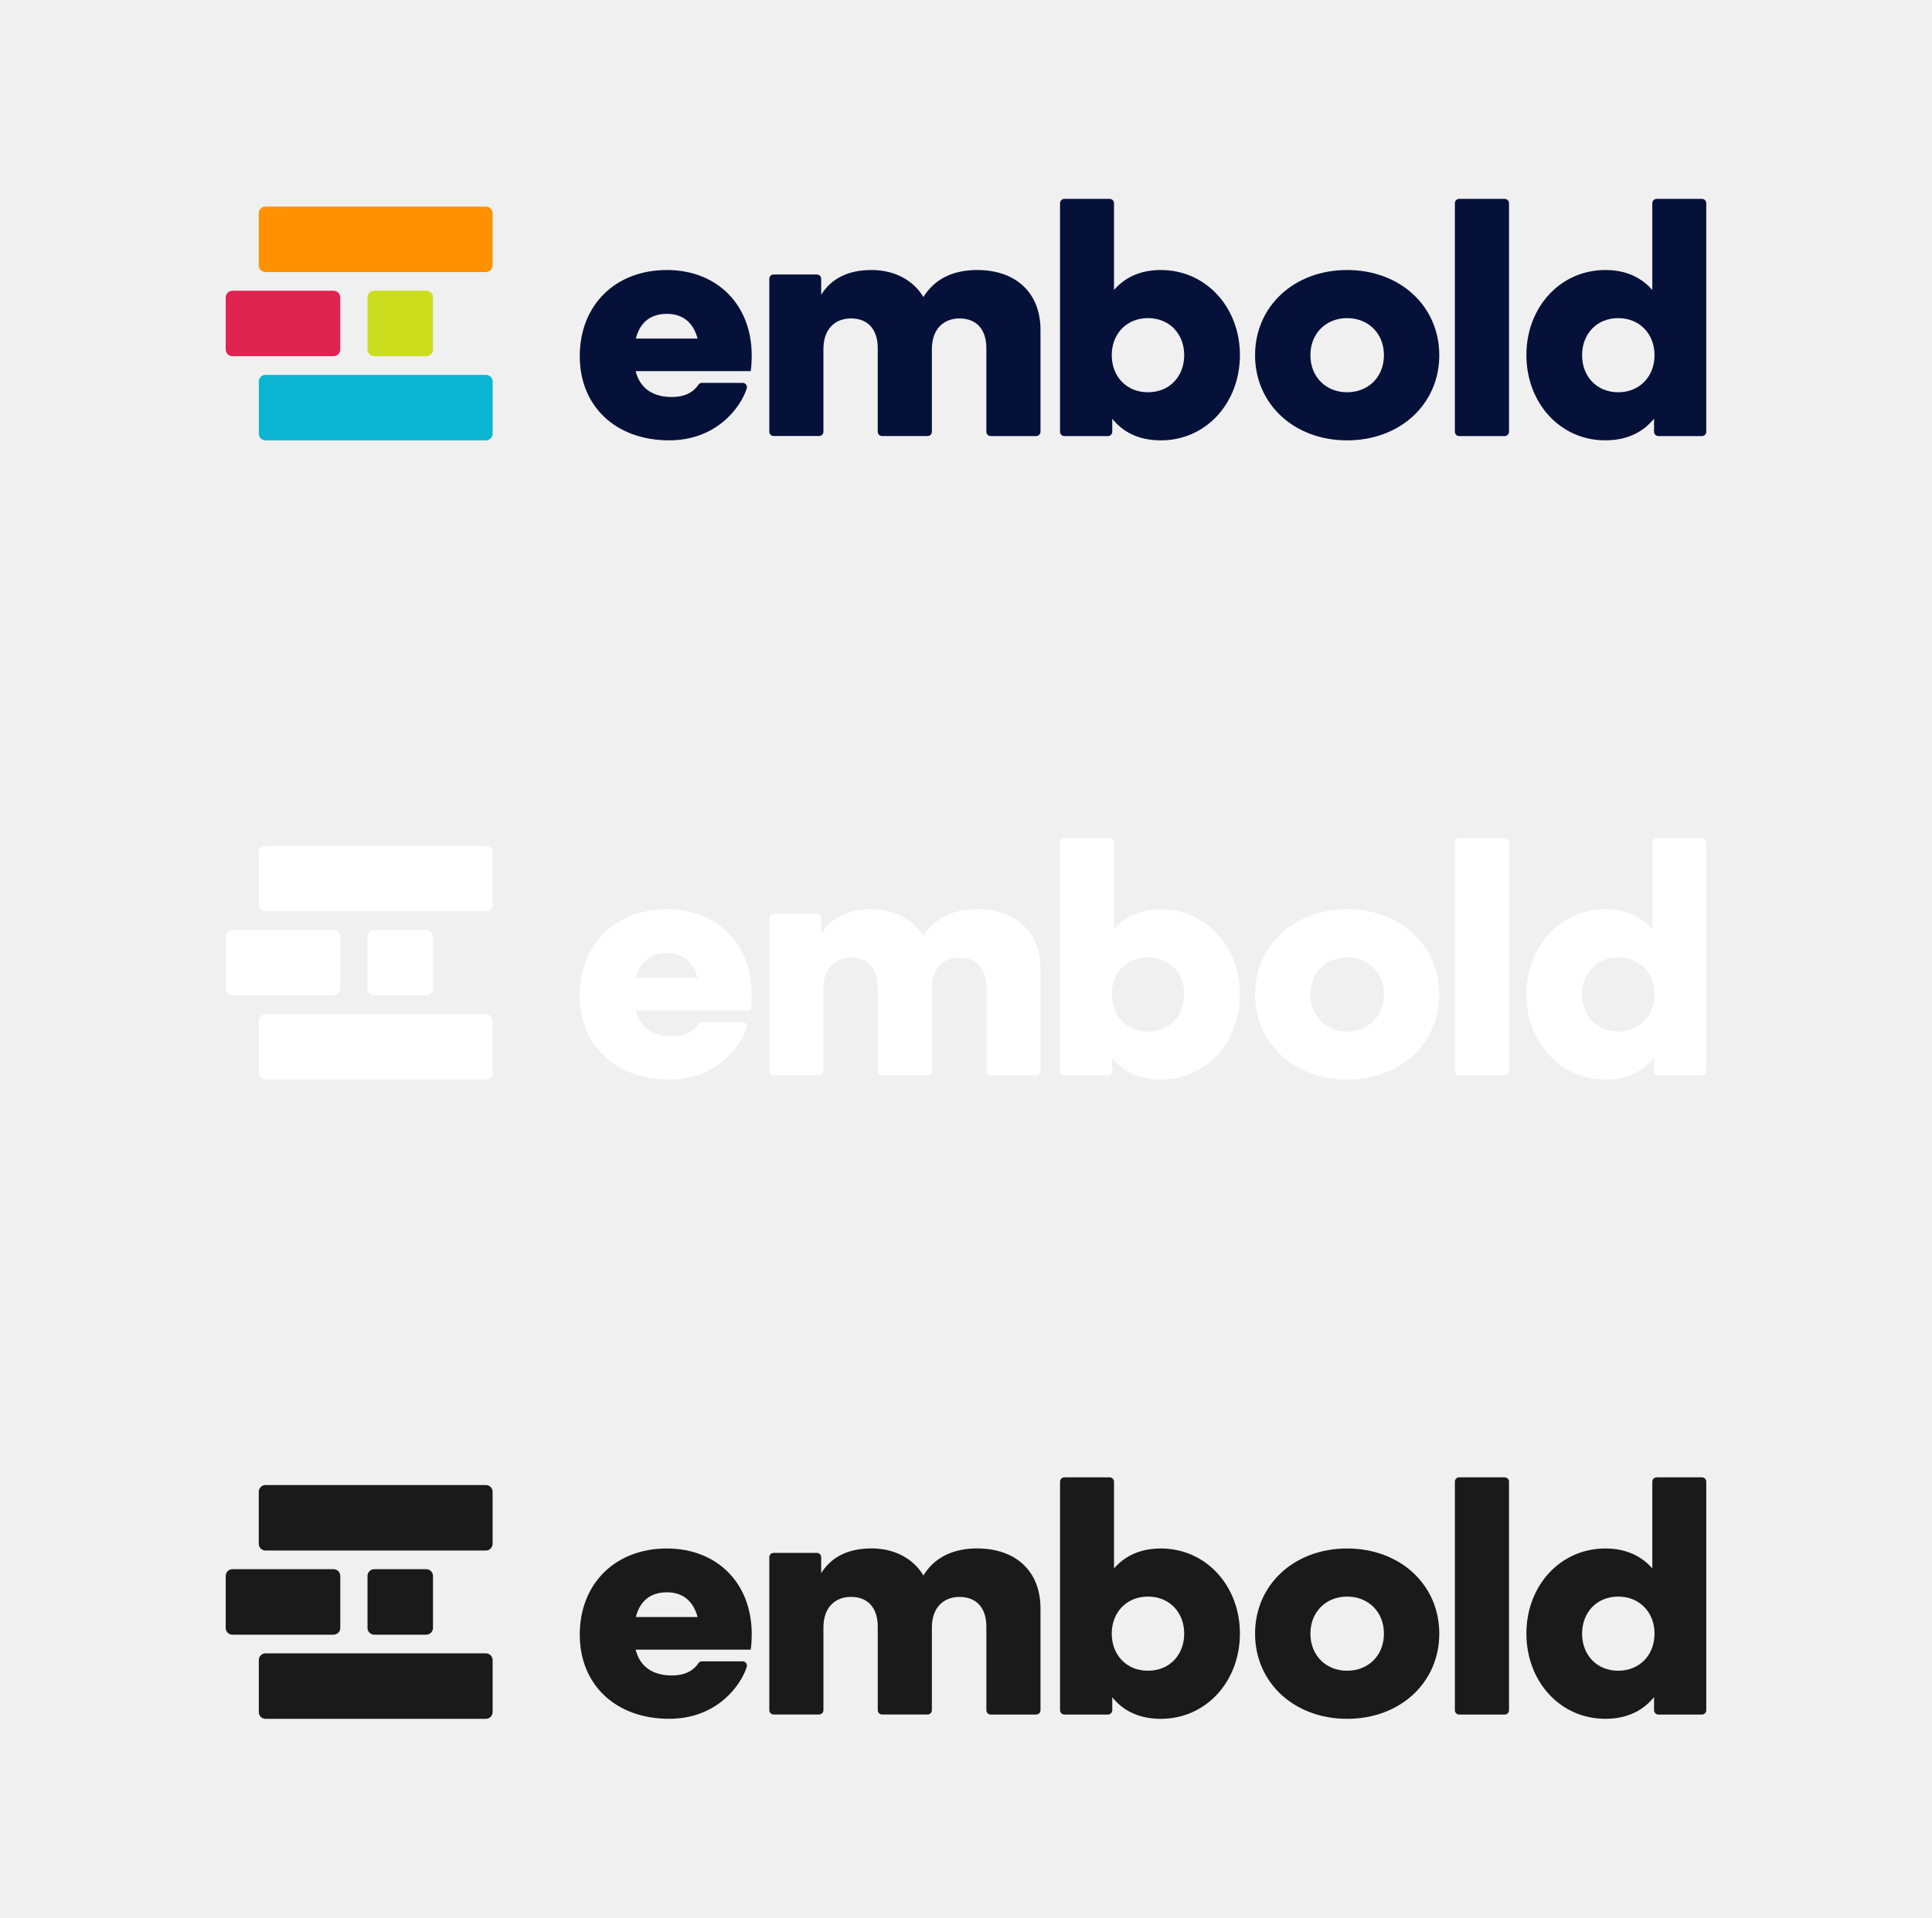
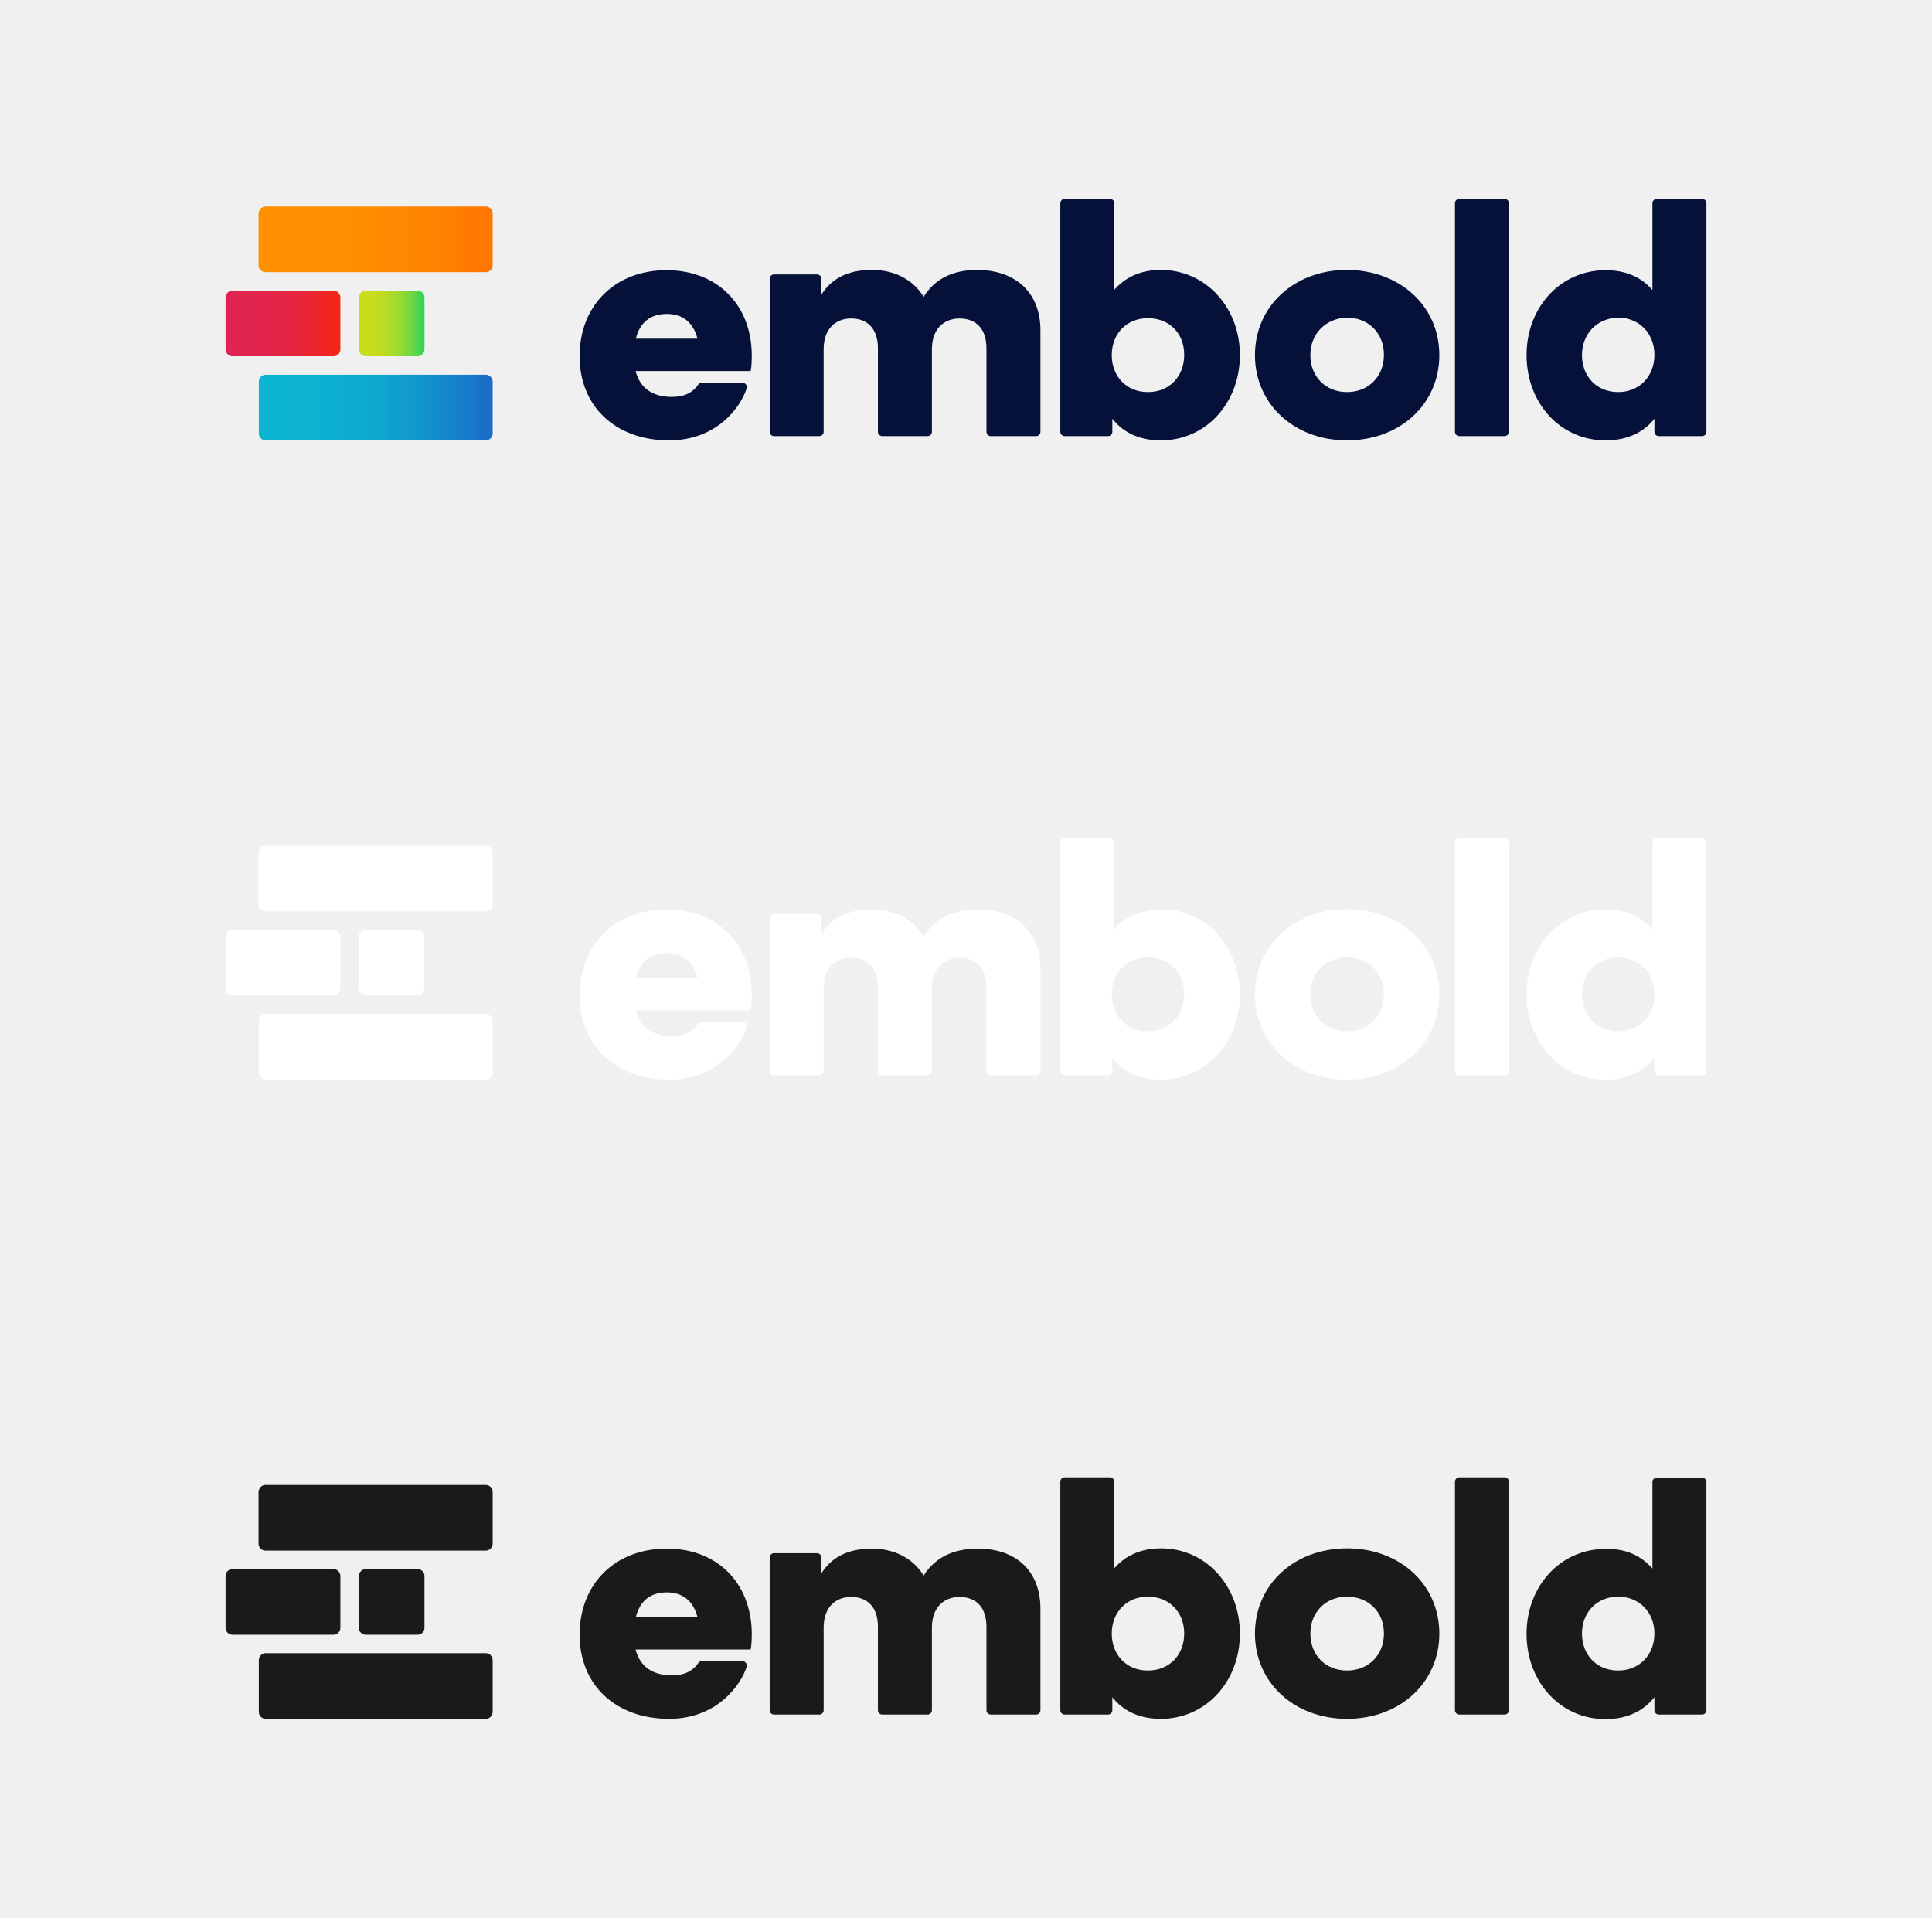
<svg xmlns="http://www.w3.org/2000/svg" version="1.1" id="Layer_1" x="0px" y="0px" viewBox="0 0 680 675" style="enable-background:new 0 0 680 675;" xml:space="preserve">
  <style type="text/css">
- 	.st0{fill:#FF9100;}
- 	.st1{fill:#E02451;}
- 	.st2{fill:#CBDD1D;}
- 	.st3{fill:#0BB5D1;}
+ 	.st0{fill:url(#SVGID_1_);}
+ 	.st1{fill:url(#SVGID_2_);}
+ 	.st2{fill:url(#SVGID_3_);}
+ 	.st3{fill:url(#SVGID_4_);}
	.st4{fill:#051138;}
	.st5{fill:#FFFFFF;}
	.st6{fill:#1A1A1A;}
</style>
+   <linearGradient id="SVGID_1_" gradientUnits="userSpaceOnUse" x1="91.08" y1="84.235" x2="173.38" y2="84.235">
+     <stop offset="0" style="stop-color:#FF9100" />
+     <stop offset="0.406" style="stop-color:#FF8E00" />
+     <stop offset="0.732" style="stop-color:#FF8400" />
+     <stop offset="1" style="stop-color:#FF7500" />
+   </linearGradient>
+   <path class="st0" d="M93.4,72.7H171c1.3,0,2.4,1.1,2.4,2.4v18.3c0,1.3-1.1,2.4-2.4,2.4H93.4c-1.3,0-2.4-1.1-2.4-2.4V75.1  C91.1,73.8,92.1,72.7,93.4,72.7z" />
+   <linearGradient id="SVGID_2_" gradientUnits="userSpaceOnUse" x1="79.44" y1="113.855" x2="119.77" y2="113.855">
+     <stop offset="0" style="stop-color:#E02451" />
+     <stop offset="0.288" style="stop-color:#E1244E" />
+     <stop offset="0.519" style="stop-color:#E42544" />
+     <stop offset="0.731" style="stop-color:#EA2533" />
+     <stop offset="0.93" style="stop-color:#F2271B" />
+     <stop offset="1" style="stop-color:#F52711" />
+   </linearGradient>
+   <path class="st1" d="M81.8,102.3h35.6c1.3,0,2.4,1.1,2.4,2.4V123c0,1.3-1.1,2.4-2.4,2.4H81.8c-1.3,0-2.4-1.1-2.4-2.4v-18.3  C79.4,103.4,80.5,102.3,81.8,102.3z" />
+   <linearGradient id="SVGID_3_" gradientUnits="userSpaceOnUse" x1="126.35" y1="113.855" x2="149.4" y2="113.855">
+     <stop offset="0" style="stop-color:#CBDD1D" />
+     <stop offset="0.198" style="stop-color:#C8DD1E" />
+     <stop offset="0.357" style="stop-color:#BEDC22" />
+     <stop offset="0.503" style="stop-color:#ADDB29" />
+     <stop offset="0.64" style="stop-color:#95D932" />
+     <stop offset="0.772" style="stop-color:#76D73E" />
+     <stop offset="0.898" style="stop-color:#51D44D" />
+     <stop offset="1" style="stop-color:#2DD15B" />
+   </linearGradient>
+   <path class="st2" d="M128.7,102.3H147c1.3,0,2.4,1.1,2.4,2.4V123c0,1.3-1.1,2.4-2.4,2.4h-18.3c-1.3,0-2.4-1.1-2.4-2.4v-18.3  C126.4,103.4,127.4,102.3,128.7,102.3z" />
+   <linearGradient id="SVGID_4_" gradientUnits="userSpaceOnUse" x1="91.09" y1="143.475" x2="173.39" y2="143.475">
+     <stop offset="0" style="stop-color:#0BB5D1" />
+     <stop offset="0.268" style="stop-color:#0CB2D1" />
+     <stop offset="0.484" style="stop-color:#0EA8CF" />
+     <stop offset="0.681" style="stop-color:#1197CD" />
+     <stop offset="0.866" style="stop-color:#167FCA" />
+     <stop offset="1" style="stop-color:#1B69C7" />
+   </linearGradient>
+   <path class="st3" d="M171,155H93.5c-1.3,0-2.4-1.1-2.4-2.4v-18.3c0-1.3,1.1-2.4,2.4-2.4H171c1.3,0,2.4,1.1,2.4,2.4v18.3  C173.4,153.9,172.3,155,171,155z" />
+   <path class="st4" d="M264.6,125c0,1.9-0.1,4.4-0.4,5.6h-40.5c1.6,6.2,6.2,9.1,12.8,9.1c4.2,0,7.3-1.4,9.3-4.4  c0.3-0.4,0.7-0.6,1.2-0.6h14.3c1,0,1.8,1,1.5,2c-2.1,6.6-10.5,18.3-27.3,18.3c-18.8,0-31.5-11.9-31.5-29.6  c0-17.9,12.5-30.3,30.6-30.3C252.4,95.1,264.5,107.2,264.6,125z M223.8,119.2h21.7c-1.5-5.7-5.2-8.7-10.8-8.7  C228.9,110.5,225.2,113.5,223.8,119.2z" />
+   <path class="st4" d="M366.2,116.2V152c0,0.8-0.7,1.5-1.5,1.5h-16c-0.8,0-1.5-0.7-1.5-1.5v-29.4c0-6.7-3.5-10.5-9.5-10.5  c-5.2,0-9.7,3.4-9.7,10.8V152c0,0.8-0.7,1.5-1.5,1.5h-16c-0.8,0-1.5-0.7-1.5-1.5v-29.4c0-6.7-3.5-10.5-9.4-10.5  c-5.3,0-9.7,3.4-9.7,10.8V152c0,0.8-0.7,1.5-1.5,1.5h-16c-0.8,0-1.5-0.7-1.5-1.5V98.1c0-0.8,0.7-1.5,1.5-1.5h15.2  c0.8,0,1.5,0.7,1.5,1.5v5.6c3.8-6,9.8-8.7,17.8-8.7c7.9,0,14.5,3.4,18.2,9.5c4-6.6,10.7-9.5,18.9-9.5  C357.6,95.1,366.2,103.1,366.2,116.2z" />
+   <path class="st4" d="M436.4,125c0,16.8-11.9,30-27.8,30c-8.1,0-13.5-3.1-17.1-7.6v4.6c0,0.8-0.7,1.5-1.5,1.5h-15.3  c-0.8,0-1.5-0.7-1.5-1.5V71.5c0-0.8,0.7-1.5,1.5-1.5h16c0.8,0,1.5,0.7,1.5,1.5v30.5c3.6-4.1,8.8-7,16.5-7  C424.5,95.1,436.4,108.3,436.4,125z M391.3,125c0,7.5,5.2,13,12.7,13c7.7,0,12.8-5.6,12.8-13.1S411.7,112,404,112  C396.5,112,391.3,117.5,391.3,125z" />
+   <path class="st4" d="M506.6,125c0,17.2-13.8,30-32.5,30c-18.6,0-32.4-12.8-32.4-30s13.8-30,32.4-30  C492.8,95.1,506.6,107.8,506.6,125z M461.2,125c0,7.7,5.5,13,12.9,13c7.5,0,13-5.4,13-13.1c0-7.7-5.5-13.1-13-13.1  C466.7,112,461.2,117.4,461.2,125z" />
+   <path class="st4" d="M529.6,153.5h-16c-0.8,0-1.5-0.7-1.5-1.5V71.5c0-0.8,0.7-1.5,1.5-1.5h16c0.8,0,1.5,0.7,1.5,1.5V152  C531.1,152.8,530.4,153.5,529.6,153.5z" />
+   <path class="st4" d="M581.6,102.1V71.5c0-0.8,0.7-1.5,1.5-1.5h16c0.8,0,1.5,0.7,1.5,1.5V152c0,0.8-0.7,1.5-1.5,1.5h-15.3  c-0.8,0-1.5-0.7-1.5-1.5v-4.6c-3.6,4.5-9.1,7.6-17.2,7.6c-16,0-27.8-13.2-27.8-30c0-16.7,11.8-29.9,27.8-29.9  C572.7,95.1,578,97.9,581.6,102.1z M556.8,125c0,7.4,5.1,13,12.7,13c7.5,0,12.8-5.5,12.8-13.1c0-7.5-5.3-13.1-12.8-13.1  C562,112,556.8,117.6,556.8,125z" />
+   <path class="st5" d="M93.4,297.7H171c1.3,0,2.4,1.1,2.4,2.4v18.3c0,1.3-1.1,2.4-2.4,2.4H93.4c-1.3,0-2.4-1.1-2.4-2.4v-18.3  C91.1,298.8,92.1,297.7,93.4,297.7z" />
+   <path class="st5" d="M81.8,327.3h35.6c1.3,0,2.4,1.1,2.4,2.4V348c0,1.3-1.1,2.4-2.4,2.4H81.8c-1.3,0-2.4-1.1-2.4-2.4v-18.3  C79.4,328.4,80.5,327.3,81.8,327.3z" />
+   <path class="st5" d="M128.7,327.3H147c1.3,0,2.4,1.1,2.4,2.4V348c0,1.3-1.1,2.4-2.4,2.4h-18.3c-1.3,0-2.4-1.1-2.4-2.4v-18.3  C126.4,328.4,127.4,327.3,128.7,327.3z" />
+   <path class="st5" d="M171,380H93.5c-1.3,0-2.4-1.1-2.4-2.4v-18.3c0-1.3,1.1-2.4,2.4-2.4H171c1.3,0,2.4,1.1,2.4,2.4v18.3  C173.4,378.9,172.3,380,171,380z" />
  <g>
-     <g>
-       <path class="st0" d="M93.45,72.71h77.56c1.31,0,2.37,1.06,2.37,2.37v18.31c0,1.31-1.06,2.37-2.37,2.37H93.45    c-1.31,0-2.37-1.06-2.37-2.37V75.07C91.08,73.77,92.14,72.71,93.45,72.71z" />
-       <path class="st1" d="M81.81,102.33h35.59c1.31,0,2.37,1.06,2.37,2.37v18.31c0,1.31-1.06,2.37-2.37,2.37H81.81    c-1.31,0-2.37-1.06-2.37-2.37V104.7C79.45,103.39,80.51,102.33,81.81,102.33z" />
-       <path class="st2" d="M131.72,102.33h18.31c1.31,0,2.37,1.06,2.37,2.37v18.31c0,1.31-1.06,2.37-2.37,2.37h-18.31    c-1.31,0-2.37-1.06-2.37-2.37V104.7C129.35,103.39,130.41,102.33,131.72,102.33z" />
-       <path class="st3" d="M171.02,155H93.46c-1.31,0-2.37-1.06-2.37-2.37v-18.31c0-1.31,1.06-2.37,2.37-2.37h77.56    c1.31,0,2.37,1.06,2.37,2.37v18.31C173.38,153.94,172.32,155,171.02,155z" />
-     </g>
-     <g>
-       <path class="st4" d="M264.58,125.02c0,1.86-0.12,4.41-0.37,5.62h-40.49c1.58,6.2,6.21,9.1,12.79,9.1c4.17,0,7.3-1.38,9.34-4.36    c0.27-0.4,0.74-0.62,1.23-0.62h14.29c1.03,0,1.77,0.99,1.46,1.97c-2.08,6.55-10.53,18.26-27.29,18.26    c-18.75,0-31.48-11.89-31.48-29.63c0-17.92,12.48-30.32,30.62-30.32C252.41,95.05,264.52,107.22,264.58,125.02z M223.79,119.17    h21.74c-1.52-5.68-5.24-8.7-10.78-8.7C228.85,110.47,225.25,113.54,223.79,119.17z" />
-       <path class="st4" d="M366.22,116.15v35.82c0,0.84-0.68,1.52-1.52,1.52h-16.01c-0.84,0-1.52-0.68-1.52-1.52v-29.38    c0-6.73-3.53-10.5-9.5-10.5c-5.24,0-9.68,3.42-9.68,10.78v29.09c0,0.84-0.68,1.52-1.52,1.52h-16.01c-0.84,0-1.52-0.68-1.52-1.52    v-29.38c0-6.73-3.53-10.5-9.44-10.5c-5.3,0-9.68,3.42-9.68,10.78v29.09c0,0.84-0.68,1.52-1.52,1.52h-16.01    c-0.84,0-1.52-0.68-1.52-1.52V98.13c0-0.84,0.68-1.52,1.52-1.52h15.22c0.84,0,1.52,0.68,1.52,1.52v5.61    c3.77-5.97,9.8-8.7,17.78-8.7c7.85,0,14.55,3.42,18.2,9.51c4.02-6.55,10.71-9.51,18.93-9.51    C357.57,95.05,366.22,103.05,366.22,116.15z" />
-       <path class="st4" d="M436.41,124.97c0,16.81-11.87,30.03-27.82,30.03c-8.1,0-13.52-3.13-17.11-7.6v4.57    c0,0.84-0.68,1.52-1.52,1.52h-15.34c-0.84,0-1.52-0.68-1.52-1.52V71.52c0-0.84,0.68-1.52,1.52-1.52h15.95    c0.84,0,1.52,0.68,1.52,1.52v30.54c3.59-4.12,8.83-7.02,16.5-7.02C424.54,95.05,436.41,108.27,436.41,124.97z M391.3,125.02    c0,7.54,5.24,13.05,12.72,13.05c7.67,0,12.78-5.62,12.78-13.05s-5.11-13.05-12.78-13.05C396.53,111.98,391.3,117.49,391.3,125.02z    " />
-       <path class="st4" d="M506.58,125.02c0,17.22-13.76,29.98-32.45,29.98c-18.63,0-32.39-12.76-32.39-29.98    c0-17.22,13.76-29.98,32.39-29.98C492.82,95.05,506.58,107.8,506.58,125.02z M461.22,125.02c0,7.65,5.48,13.05,12.91,13.05    c7.49,0,12.97-5.39,12.97-13.05c0-7.65-5.48-13.05-12.97-13.05C466.7,111.98,461.22,117.37,461.22,125.02z" />
-       <path class="st4" d="M529.6,153.49h-16.01c-0.84,0-1.52-0.68-1.52-1.52V71.52c0-0.84,0.68-1.52,1.52-1.52h16.01    c0.84,0,1.52,0.68,1.52,1.52v80.45C531.12,152.81,530.44,153.49,529.6,153.49z" />
-       <path class="st4" d="M581.56,102.06V71.52c0-0.84,0.68-1.52,1.52-1.52h15.95c0.84,0,1.52,0.68,1.52,1.52v80.45    c0,0.84-0.68,1.52-1.52,1.52h-15.34c-0.84,0-1.52-0.68-1.52-1.52v-4.63c-3.59,4.46-9.07,7.65-17.17,7.65    c-15.95,0-27.76-13.22-27.76-30.03c0-16.7,11.81-29.92,27.82-29.92C572.67,95.05,577.96,97.95,581.56,102.06z M556.84,125.02    c0,7.42,5.11,13.05,12.72,13.05c7.49,0,12.78-5.51,12.78-13.05c0-7.54-5.3-13.05-12.78-13.05    C561.95,111.98,556.84,117.6,556.84,125.02z" />
-     </g>
+     <path class="st5" d="M264.6,350c0,1.9-0.1,4.4-0.4,5.6h-40.5c1.6,6.2,6.2,9.1,12.8,9.1c4.2,0,7.3-1.4,9.3-4.4   c0.3-0.4,0.7-0.6,1.2-0.6h14.3c1,0,1.8,1,1.5,2c-2.1,6.5-10.5,18.3-27.3,18.3c-18.8,0-31.5-11.9-31.5-29.6   c0-17.9,12.5-30.3,30.6-30.3C252.4,320,264.5,332.2,264.6,350z M223.8,344.2h21.7c-1.5-5.7-5.2-8.7-10.8-8.7   C228.9,335.5,225.2,338.5,223.8,344.2z" />
+     <path class="st5" d="M366.2,341.1V377c0,0.8-0.7,1.5-1.5,1.5h-16c-0.8,0-1.5-0.7-1.5-1.5v-29.4c0-6.7-3.5-10.5-9.5-10.5   c-5.2,0-9.7,3.4-9.7,10.8V377c0,0.8-0.7,1.5-1.5,1.5h-16c-0.8,0-1.5-0.7-1.5-1.5v-29.4c0-6.7-3.5-10.5-9.4-10.5   c-5.3,0-9.7,3.4-9.7,10.8v29.1c0,0.8-0.7,1.5-1.5,1.5h-16c-0.8,0-1.5-0.7-1.5-1.5v-53.8c0-0.8,0.7-1.5,1.5-1.5h15.2   c0.8,0,1.5,0.7,1.5,1.5v5.6c3.8-6,9.8-8.7,17.8-8.7c7.9,0,14.5,3.4,18.2,9.5c4-6.5,10.7-9.5,18.9-9.5   C357.6,320,366.2,328,366.2,341.1z" />
+     <path class="st5" d="M436.4,350c0,16.8-11.9,30-27.8,30c-8.1,0-13.5-3.1-17.1-7.6v4.6c0,0.8-0.7,1.5-1.5,1.5h-15.3   c-0.8,0-1.5-0.7-1.5-1.5v-80.4c0-0.8,0.7-1.5,1.5-1.5h16c0.8,0,1.5,0.7,1.5,1.5v30.5c3.6-4.1,8.8-7,16.5-7   C424.5,320,436.4,333.3,436.4,350z M391.3,350c0,7.5,5.2,13,12.7,13c7.7,0,12.8-5.6,12.8-13s-5.1-13-12.8-13   C396.5,337,391.3,342.5,391.3,350z" />
+     <path class="st5" d="M506.6,350c0,17.2-13.8,30-32.5,30c-18.6,0-32.4-12.8-32.4-30s13.8-30,32.4-30   C492.8,320,506.6,332.8,506.6,350z M461.2,350c0,7.6,5.5,13,12.9,13c7.5,0,13-5.4,13-13c0-7.6-5.5-13-13-13   C466.7,337,461.2,342.4,461.2,350z" />
+     <path class="st5" d="M529.6,378.5h-16c-0.8,0-1.5-0.7-1.5-1.5v-80.4c0-0.8,0.7-1.5,1.5-1.5h16c0.8,0,1.5,0.7,1.5,1.5V377   C531.1,377.8,530.4,378.5,529.6,378.5z" />
+     <path class="st5" d="M581.6,327.1v-30.5c0-0.8,0.7-1.5,1.5-1.5h16c0.8,0,1.5,0.7,1.5,1.5V377c0,0.8-0.7,1.5-1.5,1.5h-15.3   c-0.8,0-1.5-0.7-1.5-1.5v-4.6c-3.6,4.5-9.1,7.6-17.2,7.6c-16,0-27.8-13.2-27.8-30c0-16.7,11.8-29.9,27.8-29.9   C572.7,320,578,323,581.6,327.1z M556.8,350c0,7.4,5.1,13,12.7,13c7.5,0,12.8-5.5,12.8-13c0-7.5-5.3-13-12.8-13   C562,337,556.8,342.6,556.8,350z" />
  </g>
+   <path class="st6" d="M93.4,522.7H171c1.3,0,2.4,1.1,2.4,2.4v18.3c0,1.3-1.1,2.4-2.4,2.4H93.4c-1.3,0-2.4-1.1-2.4-2.4v-18.3  C91.1,523.8,92.1,522.7,93.4,522.7z" />
+   <path class="st6" d="M81.8,552.3h35.6c1.3,0,2.4,1.1,2.4,2.4V573c0,1.3-1.1,2.4-2.4,2.4H81.8c-1.3,0-2.4-1.1-2.4-2.4v-18.3  C79.4,553.4,80.5,552.3,81.8,552.3z" />
+   <path class="st6" d="M128.7,552.3H147c1.3,0,2.4,1.1,2.4,2.4V573c0,1.3-1.1,2.4-2.4,2.4h-18.3c-1.3,0-2.4-1.1-2.4-2.4v-18.3  C126.4,553.4,127.4,552.3,128.7,552.3z" />
+   <path class="st6" d="M171,605H93.5c-1.3,0-2.4-1.1-2.4-2.4v-18.3c0-1.3,1.1-2.4,2.4-2.4H171c1.3,0,2.4,1.1,2.4,2.4v18.3  C173.4,603.9,172.3,605,171,605z" />
  <g>
-     <g>
-       <path class="st5" d="M93.45,297.71h77.56c1.31,0,2.37,1.06,2.37,2.37v18.31c0,1.31-1.06,2.37-2.37,2.37H93.45    c-1.31,0-2.37-1.06-2.37-2.37v-18.31C91.08,298.77,92.14,297.71,93.45,297.71z" />
-       <path class="st5" d="M81.81,327.33h35.59c1.31,0,2.37,1.06,2.37,2.37v18.31c0,1.31-1.06,2.37-2.37,2.37H81.81    c-1.31,0-2.37-1.06-2.37-2.37V329.7C79.45,328.39,80.51,327.33,81.81,327.33z" />
-       <path class="st5" d="M131.72,327.33h18.31c1.31,0,2.37,1.06,2.37,2.37v18.31c0,1.31-1.06,2.37-2.37,2.37h-18.31    c-1.31,0-2.37-1.06-2.37-2.37V329.7C129.35,328.39,130.41,327.33,131.72,327.33z" />
-       <path class="st5" d="M171.02,380H93.46c-1.31,0-2.37-1.06-2.37-2.37v-18.31c0-1.31,1.06-2.37,2.37-2.37h77.56    c1.31,0,2.37,1.06,2.37,2.37v18.31C173.38,378.94,172.32,380,171.02,380z" />
-     </g>
-     <g>
-       <path class="st5" d="M264.58,350.02c0,1.86-0.12,4.41-0.37,5.62h-40.49c1.58,6.2,6.21,9.1,12.79,9.1c4.17,0,7.3-1.38,9.34-4.36    c0.27-0.4,0.74-0.62,1.23-0.62h14.29c1.03,0,1.77,0.99,1.46,1.97c-2.08,6.55-10.53,18.26-27.29,18.26    c-18.75,0-31.48-11.89-31.48-29.63c0-17.92,12.48-30.32,30.62-30.32C252.41,320.05,264.52,332.22,264.58,350.02z M223.79,344.17    h21.74c-1.52-5.68-5.24-8.7-10.78-8.7C228.85,335.47,225.25,338.54,223.79,344.17z" />
-       <path class="st5" d="M366.22,341.15v35.82c0,0.84-0.68,1.52-1.52,1.52h-16.01c-0.84,0-1.52-0.68-1.52-1.52v-29.38    c0-6.73-3.53-10.5-9.5-10.5c-5.24,0-9.68,3.42-9.68,10.78v29.09c0,0.84-0.68,1.52-1.52,1.52h-16.01c-0.84,0-1.52-0.68-1.52-1.52    v-29.38c0-6.73-3.53-10.5-9.44-10.5c-5.3,0-9.68,3.42-9.68,10.78v29.09c0,0.84-0.68,1.52-1.52,1.52h-16.01    c-0.84,0-1.52-0.68-1.52-1.52v-53.84c0-0.84,0.68-1.52,1.52-1.52h15.22c0.84,0,1.52,0.68,1.52,1.52v5.61    c3.77-5.97,9.8-8.7,17.78-8.7c7.85,0,14.55,3.42,18.2,9.51c4.02-6.55,10.71-9.51,18.93-9.51    C357.57,320.05,366.22,328.05,366.22,341.15z" />
-       <path class="st5" d="M436.41,349.97c0,16.81-11.87,30.03-27.82,30.03c-8.1,0-13.52-3.13-17.11-7.6v4.57    c0,0.84-0.68,1.52-1.52,1.52h-15.34c-0.84,0-1.52-0.68-1.52-1.52v-80.45c0-0.84,0.68-1.52,1.52-1.52h15.95    c0.84,0,1.52,0.68,1.52,1.52v30.54c3.59-4.12,8.83-7.02,16.5-7.02C424.54,320.05,436.41,333.27,436.41,349.97z M391.3,350.02    c0,7.54,5.24,13.05,12.72,13.05c7.67,0,12.78-5.62,12.78-13.05s-5.11-13.05-12.78-13.05C396.53,336.98,391.3,342.49,391.3,350.02z    " />
-       <path class="st5" d="M506.58,350.02c0,17.22-13.76,29.98-32.45,29.98c-18.63,0-32.39-12.76-32.39-29.98    c0-17.22,13.76-29.98,32.39-29.98C492.82,320.05,506.58,332.8,506.58,350.02z M461.22,350.02c0,7.65,5.48,13.05,12.91,13.05    c7.49,0,12.97-5.39,12.97-13.05c0-7.65-5.48-13.05-12.97-13.05C466.7,336.98,461.22,342.37,461.22,350.02z" />
-       <path class="st5" d="M529.6,378.49h-16.01c-0.84,0-1.52-0.68-1.52-1.52v-80.45c0-0.84,0.68-1.52,1.52-1.52h16.01    c0.84,0,1.52,0.68,1.52,1.52v80.45C531.12,377.81,530.44,378.49,529.6,378.49z" />
-       <path class="st5" d="M581.56,327.06v-30.54c0-0.84,0.68-1.52,1.52-1.52h15.95c0.84,0,1.52,0.68,1.52,1.52v80.45    c0,0.84-0.68,1.52-1.52,1.52h-15.34c-0.84,0-1.52-0.68-1.52-1.52v-4.63c-3.59,4.46-9.07,7.65-17.17,7.65    c-15.95,0-27.76-13.22-27.76-30.03c0-16.7,11.81-29.92,27.82-29.92C572.67,320.05,577.96,322.95,581.56,327.06z M556.84,350.02    c0,7.42,5.11,13.05,12.72,13.05c7.49,0,12.78-5.51,12.78-13.05c0-7.54-5.3-13.05-12.78-13.05    C561.95,336.98,556.84,342.6,556.84,350.02z" />
-     </g>
-   </g>
-   <g>
-     <g>
-       <path class="st6" d="M93.45,522.71h77.56c1.31,0,2.37,1.06,2.37,2.37v18.31c0,1.31-1.06,2.37-2.37,2.37H93.45    c-1.31,0-2.37-1.06-2.37-2.37v-18.31C91.08,523.77,92.14,522.71,93.45,522.71z" />
-       <path class="st6" d="M81.81,552.33h35.59c1.31,0,2.37,1.06,2.37,2.37v18.31c0,1.31-1.06,2.37-2.37,2.37H81.81    c-1.31,0-2.37-1.06-2.37-2.37V554.7C79.45,553.39,80.51,552.33,81.81,552.33z" />
-       <path class="st6" d="M131.72,552.33h18.31c1.31,0,2.37,1.06,2.37,2.37v18.31c0,1.31-1.06,2.37-2.37,2.37h-18.31    c-1.31,0-2.37-1.06-2.37-2.37V554.7C129.35,553.39,130.41,552.33,131.72,552.33z" />
-       <path class="st6" d="M171.02,605H93.46c-1.31,0-2.37-1.06-2.37-2.37v-18.31c0-1.31,1.06-2.37,2.37-2.37h77.56    c1.31,0,2.37,1.06,2.37,2.37v18.31C173.38,603.94,172.32,605,171.02,605z" />
-     </g>
-     <g>
-       <path class="st6" d="M264.58,575.02c0,1.86-0.12,4.41-0.37,5.62h-40.49c1.58,6.2,6.21,9.1,12.79,9.1c4.17,0,7.3-1.38,9.34-4.36    c0.27-0.4,0.74-0.62,1.23-0.62h14.29c1.03,0,1.77,0.99,1.46,1.97c-2.08,6.55-10.53,18.26-27.29,18.26    c-18.75,0-31.48-11.89-31.48-29.63c0-17.92,12.48-30.32,30.62-30.32C252.41,545.05,264.52,557.22,264.58,575.02z M223.79,569.17    h21.74c-1.52-5.68-5.24-8.7-10.78-8.7C228.85,560.47,225.25,563.54,223.79,569.17z" />
-       <path class="st6" d="M366.22,566.15v35.82c0,0.84-0.68,1.52-1.52,1.52h-16.01c-0.84,0-1.52-0.68-1.52-1.52v-29.38    c0-6.73-3.53-10.5-9.5-10.5c-5.24,0-9.68,3.42-9.68,10.78v29.09c0,0.84-0.68,1.52-1.52,1.52h-16.01c-0.84,0-1.52-0.68-1.52-1.52    v-29.38c0-6.73-3.53-10.5-9.44-10.5c-5.3,0-9.68,3.42-9.68,10.78v29.09c0,0.84-0.68,1.52-1.52,1.52h-16.01    c-0.84,0-1.52-0.68-1.52-1.52v-53.84c0-0.84,0.68-1.52,1.52-1.52h15.22c0.84,0,1.52,0.68,1.52,1.52v5.61    c3.77-5.97,9.8-8.7,17.78-8.7c7.85,0,14.55,3.42,18.2,9.51c4.02-6.55,10.71-9.51,18.93-9.51    C357.57,545.05,366.22,553.05,366.22,566.15z" />
-       <path class="st6" d="M436.41,574.97c0,16.81-11.87,30.03-27.82,30.03c-8.1,0-13.52-3.13-17.11-7.6v4.57    c0,0.84-0.68,1.52-1.52,1.52h-15.34c-0.84,0-1.52-0.68-1.52-1.52v-80.45c0-0.84,0.68-1.52,1.52-1.52h15.95    c0.84,0,1.52,0.68,1.52,1.52v30.54c3.59-4.12,8.83-7.02,16.5-7.02C424.54,545.05,436.41,558.27,436.41,574.97z M391.3,575.02    c0,7.54,5.24,13.05,12.72,13.05c7.67,0,12.78-5.62,12.78-13.05c0-7.42-5.11-13.05-12.78-13.05    C396.53,561.98,391.3,567.49,391.3,575.02z" />
-       <path class="st6" d="M506.58,575.02c0,17.22-13.76,29.98-32.45,29.98c-18.63,0-32.39-12.76-32.39-29.98    c0-17.22,13.76-29.98,32.39-29.98C492.82,545.05,506.58,557.8,506.58,575.02z M461.22,575.02c0,7.65,5.48,13.05,12.91,13.05    c7.49,0,12.97-5.39,12.97-13.05c0-7.65-5.48-13.05-12.97-13.05C466.7,561.98,461.22,567.37,461.22,575.02z" />
-       <path class="st6" d="M529.6,603.49h-16.01c-0.84,0-1.52-0.68-1.52-1.52v-80.45c0-0.84,0.68-1.52,1.52-1.52h16.01    c0.84,0,1.52,0.68,1.52,1.52v80.45C531.12,602.81,530.44,603.49,529.6,603.49z" />
-       <path class="st6" d="M581.56,552.06v-30.54c0-0.84,0.68-1.52,1.52-1.52h15.95c0.84,0,1.52,0.68,1.52,1.52v80.45    c0,0.84-0.68,1.52-1.52,1.52h-15.34c-0.84,0-1.52-0.68-1.52-1.52v-4.63c-3.59,4.46-9.07,7.65-17.17,7.65    c-15.95,0-27.76-13.22-27.76-30.03c0-16.7,11.81-29.92,27.82-29.92C572.67,545.05,577.96,547.95,581.56,552.06z M556.84,575.02    c0,7.42,5.11,13.05,12.72,13.05c7.49,0,12.78-5.51,12.78-13.05c0-7.54-5.3-13.05-12.78-13.05    C561.95,561.98,556.84,567.6,556.84,575.02z" />
-     </g>
+     <path class="st6" d="M264.6,575c0,1.9-0.1,4.4-0.4,5.6h-40.5c1.6,6.2,6.2,9.1,12.8,9.1c4.2,0,7.3-1.4,9.3-4.4   c0.3-0.4,0.7-0.6,1.2-0.6h14.3c1,0,1.8,1,1.5,2c-2.1,6.5-10.5,18.3-27.3,18.3c-18.8,0-31.5-11.9-31.5-29.6   c0-17.9,12.5-30.3,30.6-30.3C252.4,545,264.5,557.2,264.6,575z M223.8,569.2h21.7c-1.5-5.7-5.2-8.7-10.8-8.7   C228.9,560.5,225.2,563.5,223.8,569.2z" />
+     <path class="st6" d="M366.2,566.2V602c0,0.8-0.7,1.5-1.5,1.5h-16c-0.8,0-1.5-0.7-1.5-1.5v-29.4c0-6.7-3.5-10.5-9.5-10.5   c-5.2,0-9.7,3.4-9.7,10.8V602c0,0.8-0.7,1.5-1.5,1.5h-16c-0.8,0-1.5-0.7-1.5-1.5v-29.4c0-6.7-3.5-10.5-9.4-10.5   c-5.3,0-9.7,3.4-9.7,10.8V602c0,0.8-0.7,1.5-1.5,1.5h-16c-0.8,0-1.5-0.7-1.5-1.5v-53.8c0-0.8,0.7-1.5,1.5-1.5h15.2   c0.8,0,1.5,0.7,1.5,1.5v5.6c3.8-6,9.8-8.7,17.8-8.7c7.9,0,14.5,3.4,18.2,9.5c4-6.5,10.7-9.5,18.9-9.5   C357.6,545,366.2,553,366.2,566.2z" />
+     <path class="st6" d="M436.4,575c0,16.8-11.9,30-27.8,30c-8.1,0-13.5-3.1-17.1-7.6v4.6c0,0.8-0.7,1.5-1.5,1.5h-15.3   c-0.8,0-1.5-0.7-1.5-1.5v-80.5c0-0.8,0.7-1.5,1.5-1.5h16c0.8,0,1.5,0.7,1.5,1.5v30.5c3.6-4.1,8.8-7,16.5-7   C424.5,545,436.4,558.3,436.4,575z M391.3,575c0,7.5,5.2,13,12.7,13c7.7,0,12.8-5.6,12.8-13c0-7.4-5.1-13-12.8-13   C396.5,562,391.3,567.5,391.3,575z" />
+     <path class="st6" d="M506.6,575c0,17.2-13.8,30-32.5,30c-18.6,0-32.4-12.8-32.4-30s13.8-30,32.4-30   C492.8,545,506.6,557.8,506.6,575z M461.2,575c0,7.7,5.5,13,12.9,13c7.5,0,13-5.4,13-13c0-7.7-5.5-13-13-13   C466.7,562,461.2,567.4,461.2,575z" />
+     <path class="st6" d="M529.6,603.5h-16c-0.8,0-1.5-0.7-1.5-1.5v-80.5c0-0.8,0.7-1.5,1.5-1.5h16c0.8,0,1.5,0.7,1.5,1.5V602   C531.1,602.8,530.4,603.5,529.6,603.5z" />
+     <path class="st6" d="M581.6,552.1v-30.5c0-0.8,0.7-1.5,1.5-1.5h16c0.8,0,1.5,0.7,1.5,1.5V602c0,0.8-0.7,1.5-1.5,1.5h-15.3   c-0.8,0-1.5-0.7-1.5-1.5v-4.6c-3.6,4.5-9.1,7.7-17.2,7.7c-16,0-27.8-13.2-27.8-30c0-16.7,11.8-29.9,27.8-29.9   C572.7,545,578,548,581.6,552.1z M556.8,575c0,7.4,5.1,13,12.7,13c7.5,0,12.8-5.5,12.8-13s-5.3-13-12.8-13   C562,562,556.8,567.6,556.8,575z" />
  </g>
</svg>
